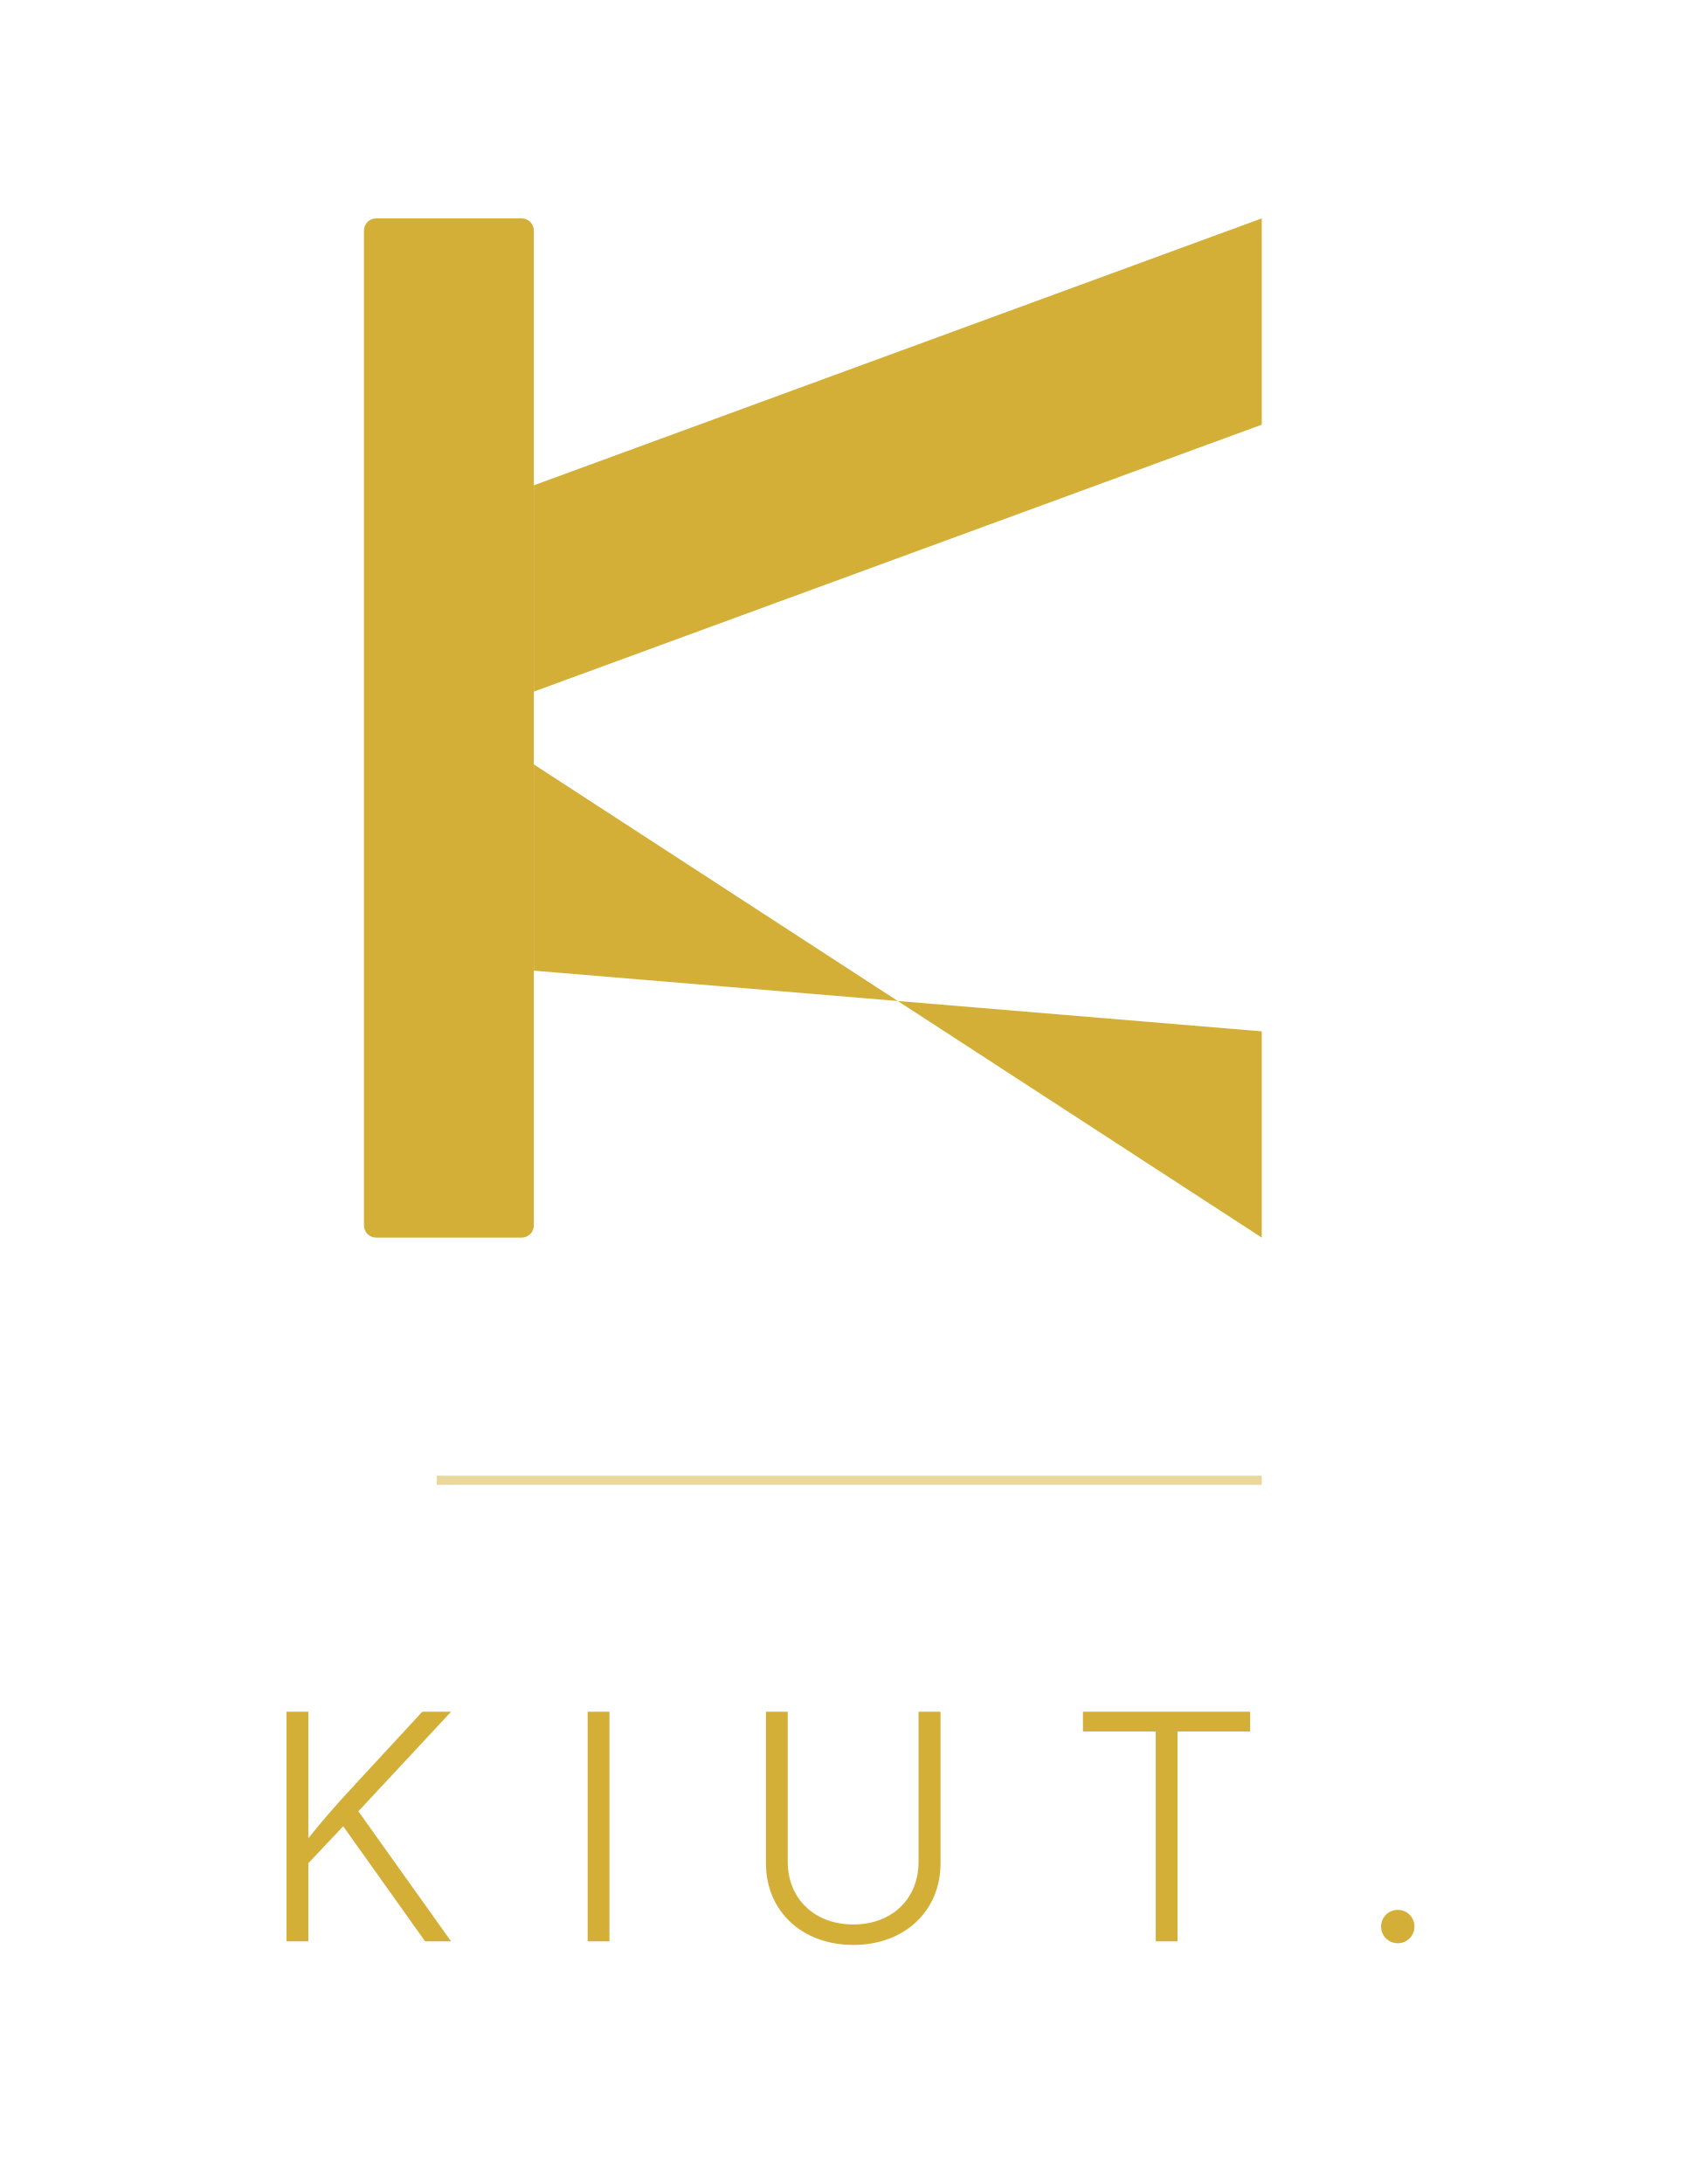
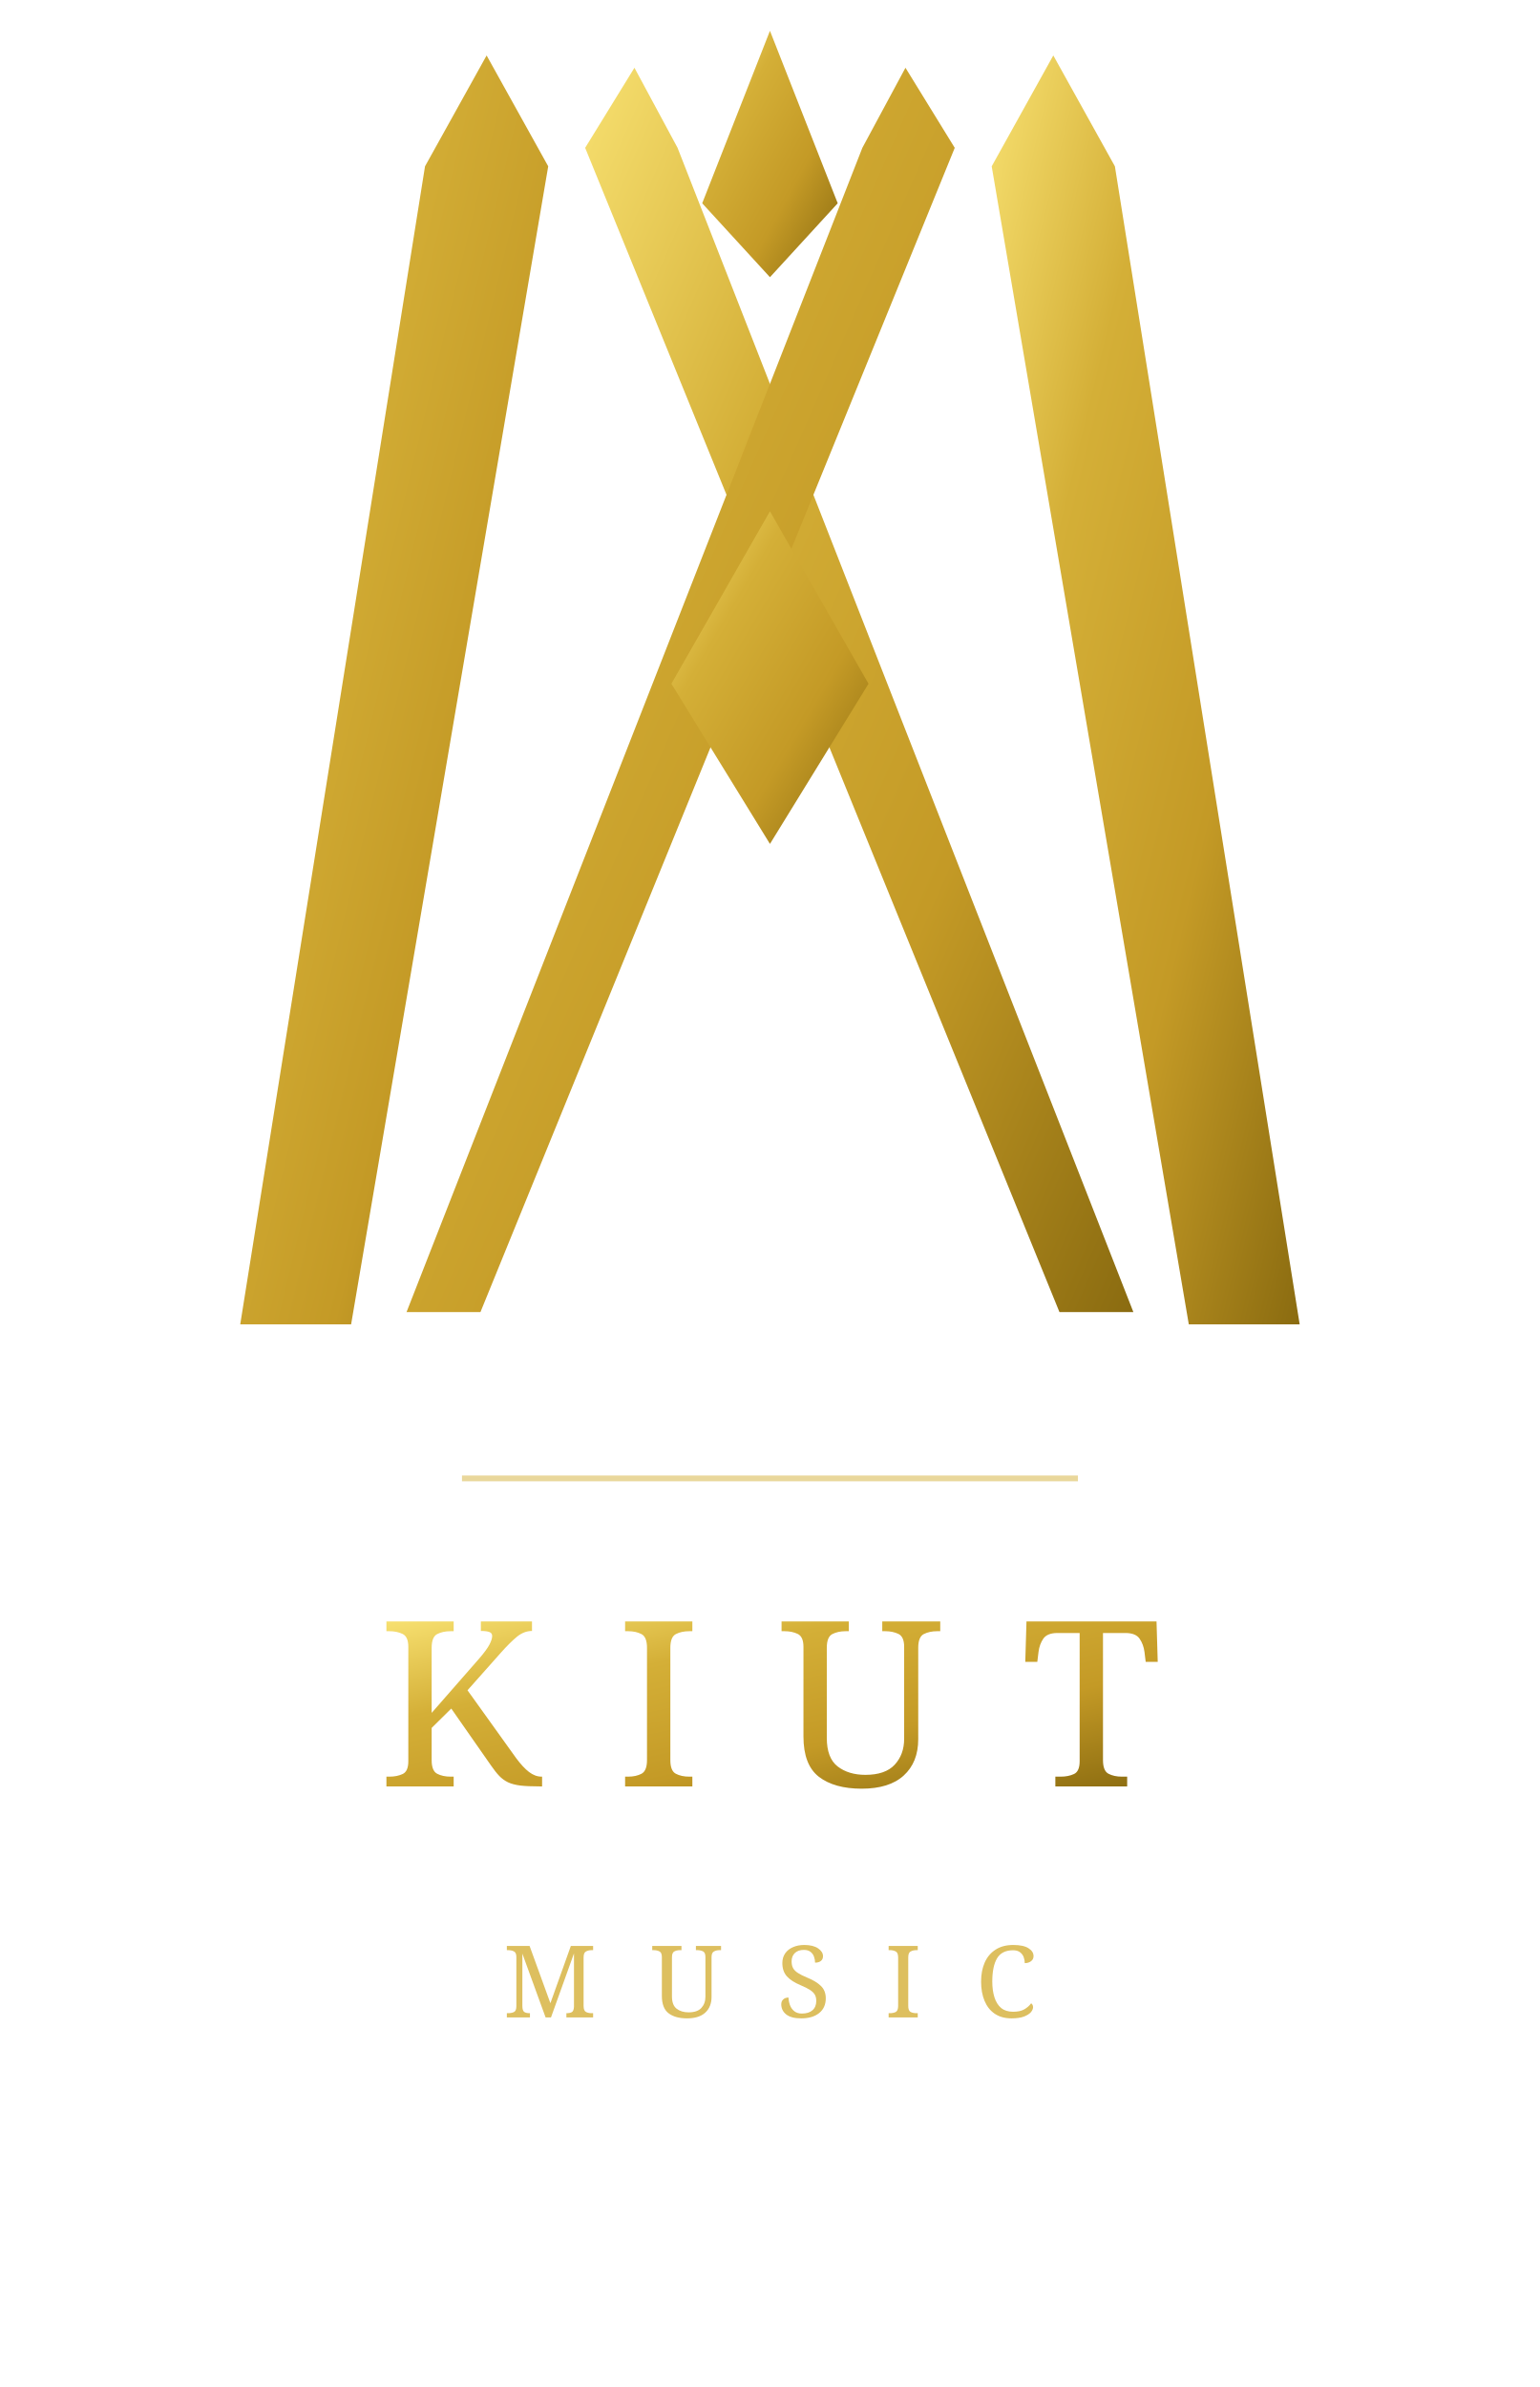
- <svg xmlns="http://www.w3.org/2000/svg" viewBox="0 0 140 180" fill="none">
-   <g transform="translate(20, 10)">
-     <rect x="10" y="8" width="14" height="84" rx="1" fill="#D4AF37" />
-     <polygon points="24,47 24,30 84,8 84,25" fill="#D4AF37" />
-     <polygon points="24,53 24,70 84,75 84,92" fill="#D4AF37" />
+ <svg xmlns="http://www.w3.org/2000/svg" viewBox="0 0 200 310" fill="none">
+   <defs>
+     <linearGradient id="g" x1="0%" y1="0%" x2="100%" y2="100%">
+       <stop offset="0%" stop-color="#F7E070" />
+       <stop offset="30%" stop-color="#D4AF37" />
+       <stop offset="65%" stop-color="#C49A26" />
+       <stop offset="100%" stop-color="#8A6B10" />
+     </linearGradient>
+   </defs>
+   <g transform="translate(20,4) scale(0.8)">
+     <polygon points="54,4  64,22  32,210  14,210  44,22" fill="url(#g)" />
+     <polygon points="146,4  136,22  168,210  186,210  156,22" fill="url(#g)" />
+     <polygon points="78,6  85,19  159,208  147,208  70,19" fill="url(#g)" />
+     <polygon points="122,6  130,19  53,208  41,208  115,19" fill="url(#g)" />
+     <polygon points="100,0  111,28  100,40  89,28" fill="url(#g)" />
+     <polygon points="100,78  116,106  100,132  84,106" fill="url(#g)" />
  </g>
-   <line x1="36" y1="122" x2="104" y2="122" stroke="#D4AF37" stroke-width="0.75" opacity="0.5" />
-   <text x="70" y="160" text-anchor="middle" font-family="'Space Grotesk', Inter, Helvetica Neue, sans-serif" font-size="26" font-weight="300" letter-spacing="8" fill="#D4AF37">KIUT.</text>
+   <line x1="60" y1="192" x2="140" y2="192" stroke="#D4AF37" stroke-width="0.75" opacity="0.5" />
+   <text x="100" y="232" text-anchor="middle" font-family="'Cinzel', 'Cormorant Garamond', Georgia, serif" font-size="30" font-weight="300" letter-spacing="10" fill="url(#g)">KIUT</text>
+   <text x="100" y="262" text-anchor="middle" font-family="'Cinzel', 'Cormorant Garamond', Georgia, serif" font-size="13" font-weight="300" letter-spacing="7" fill="#D4AF37" opacity="0.8">MUSIC</text>
</svg>
